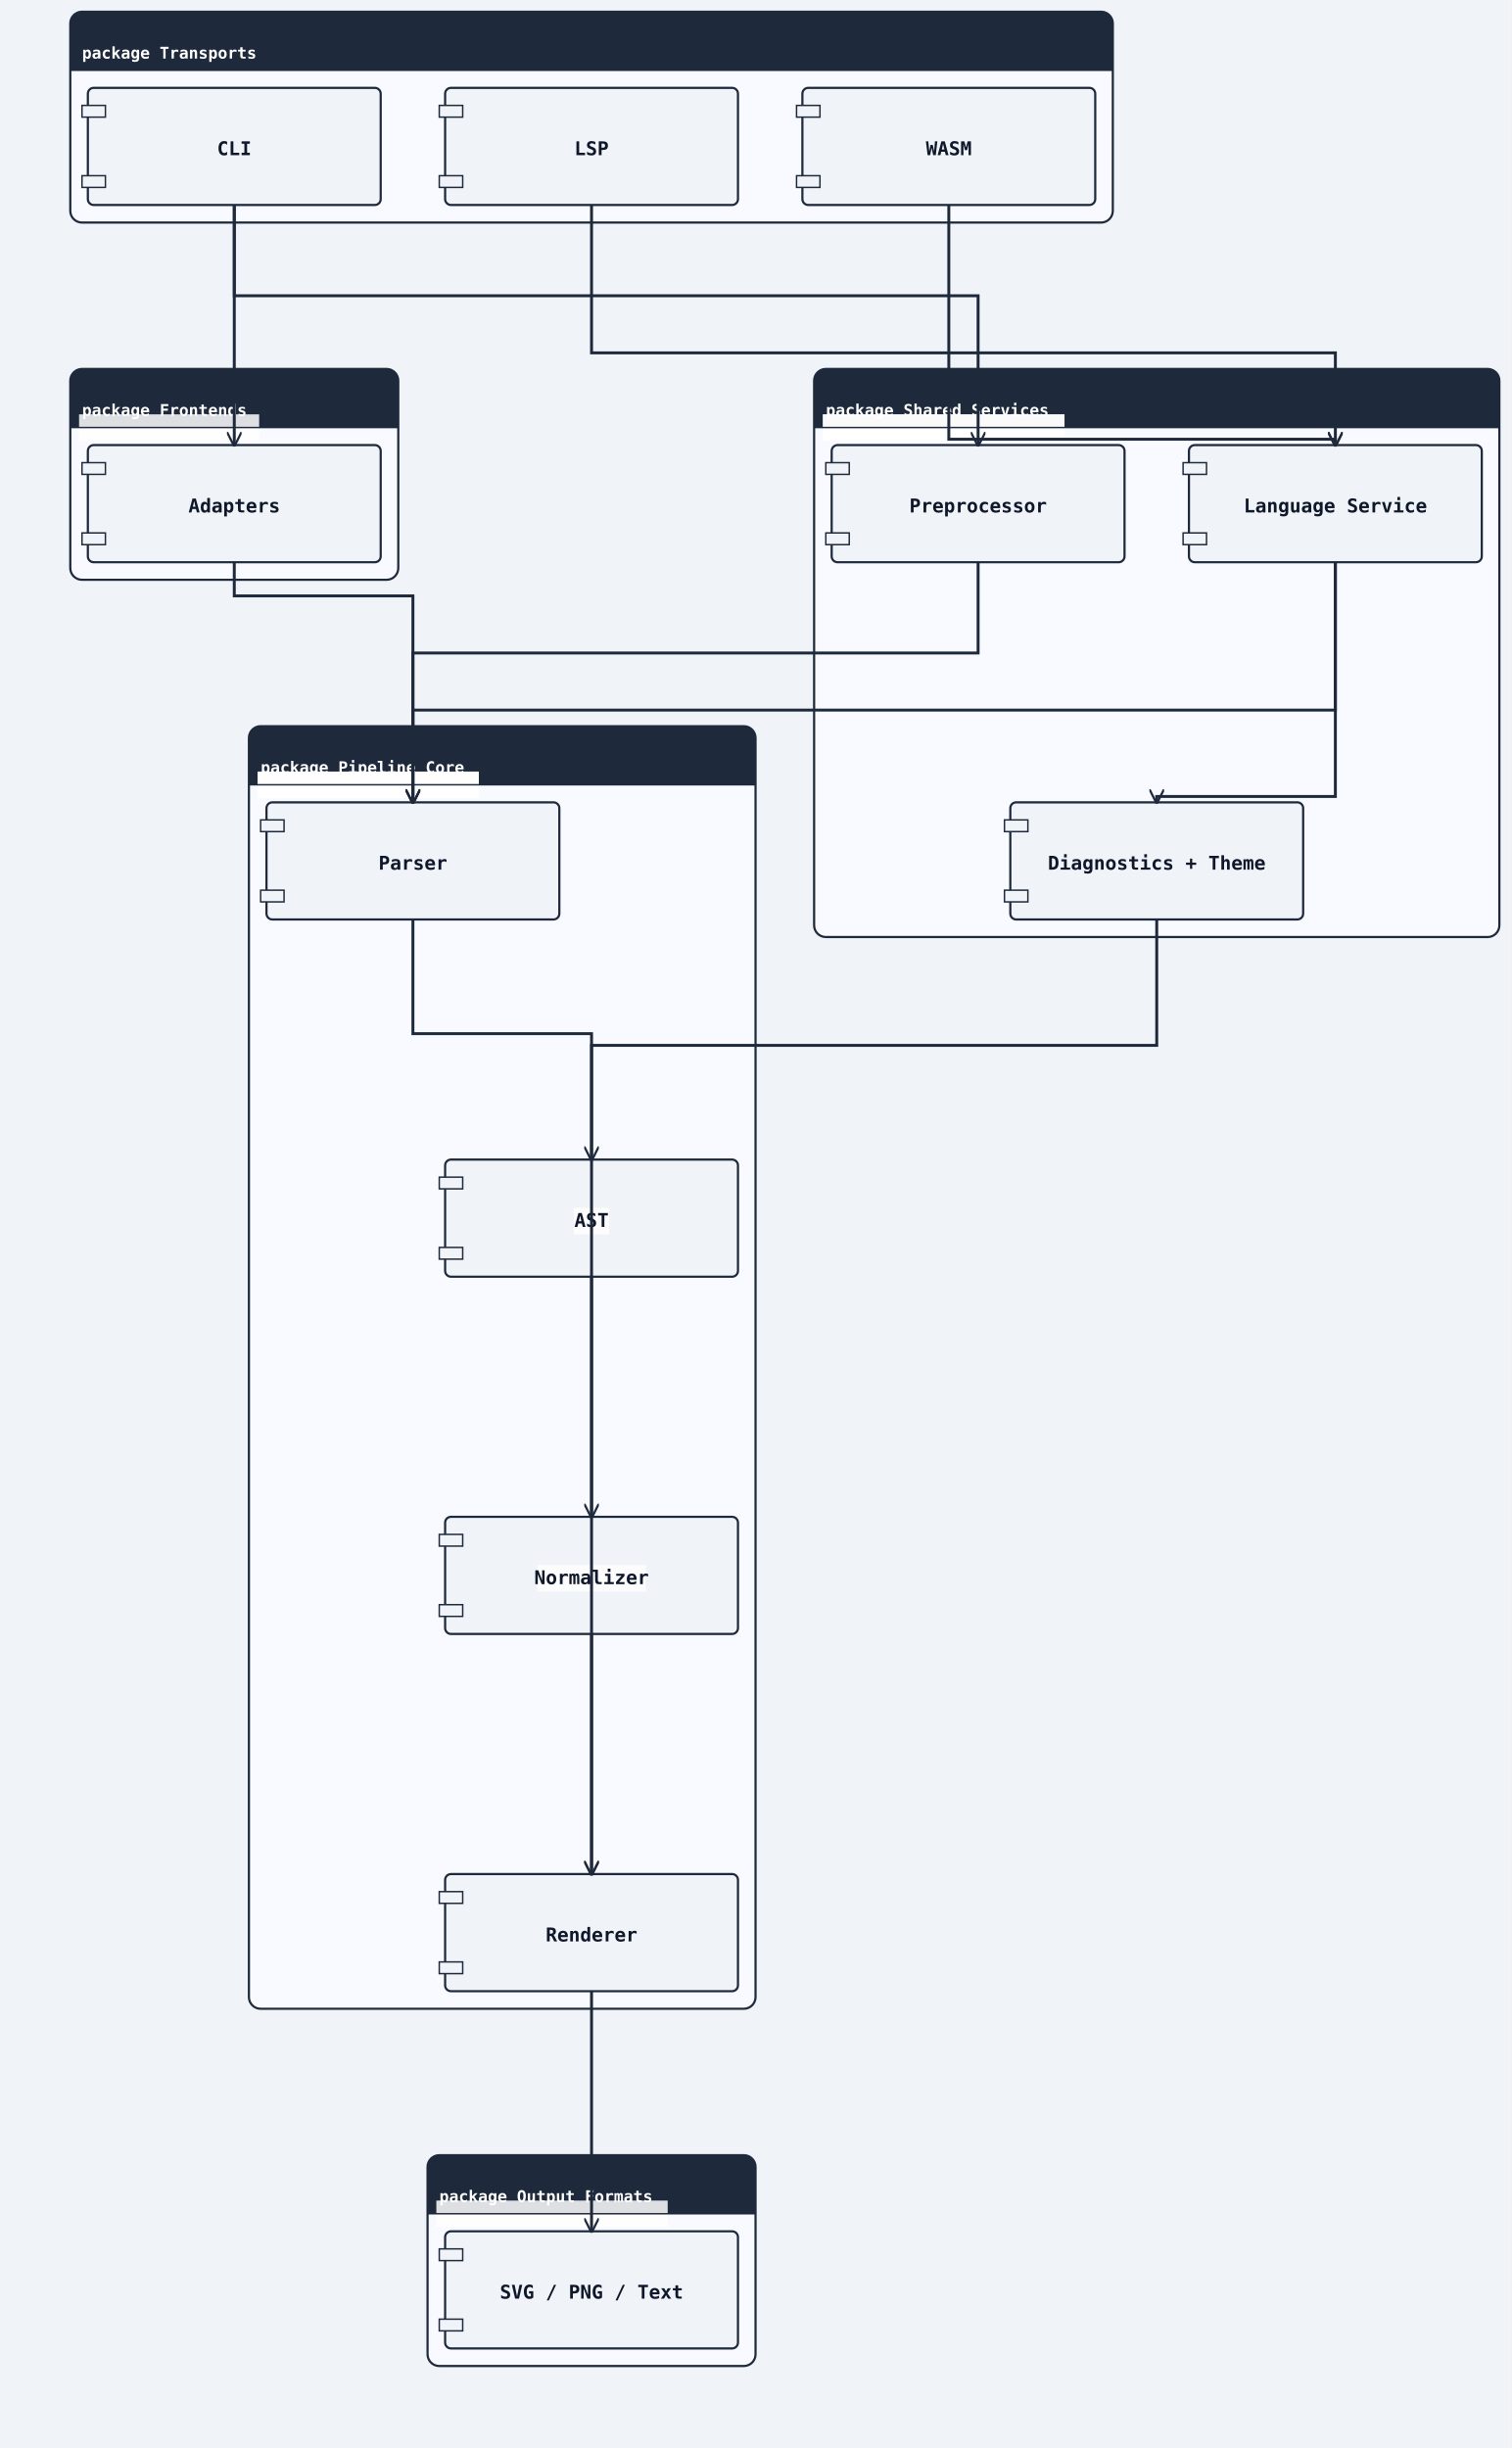
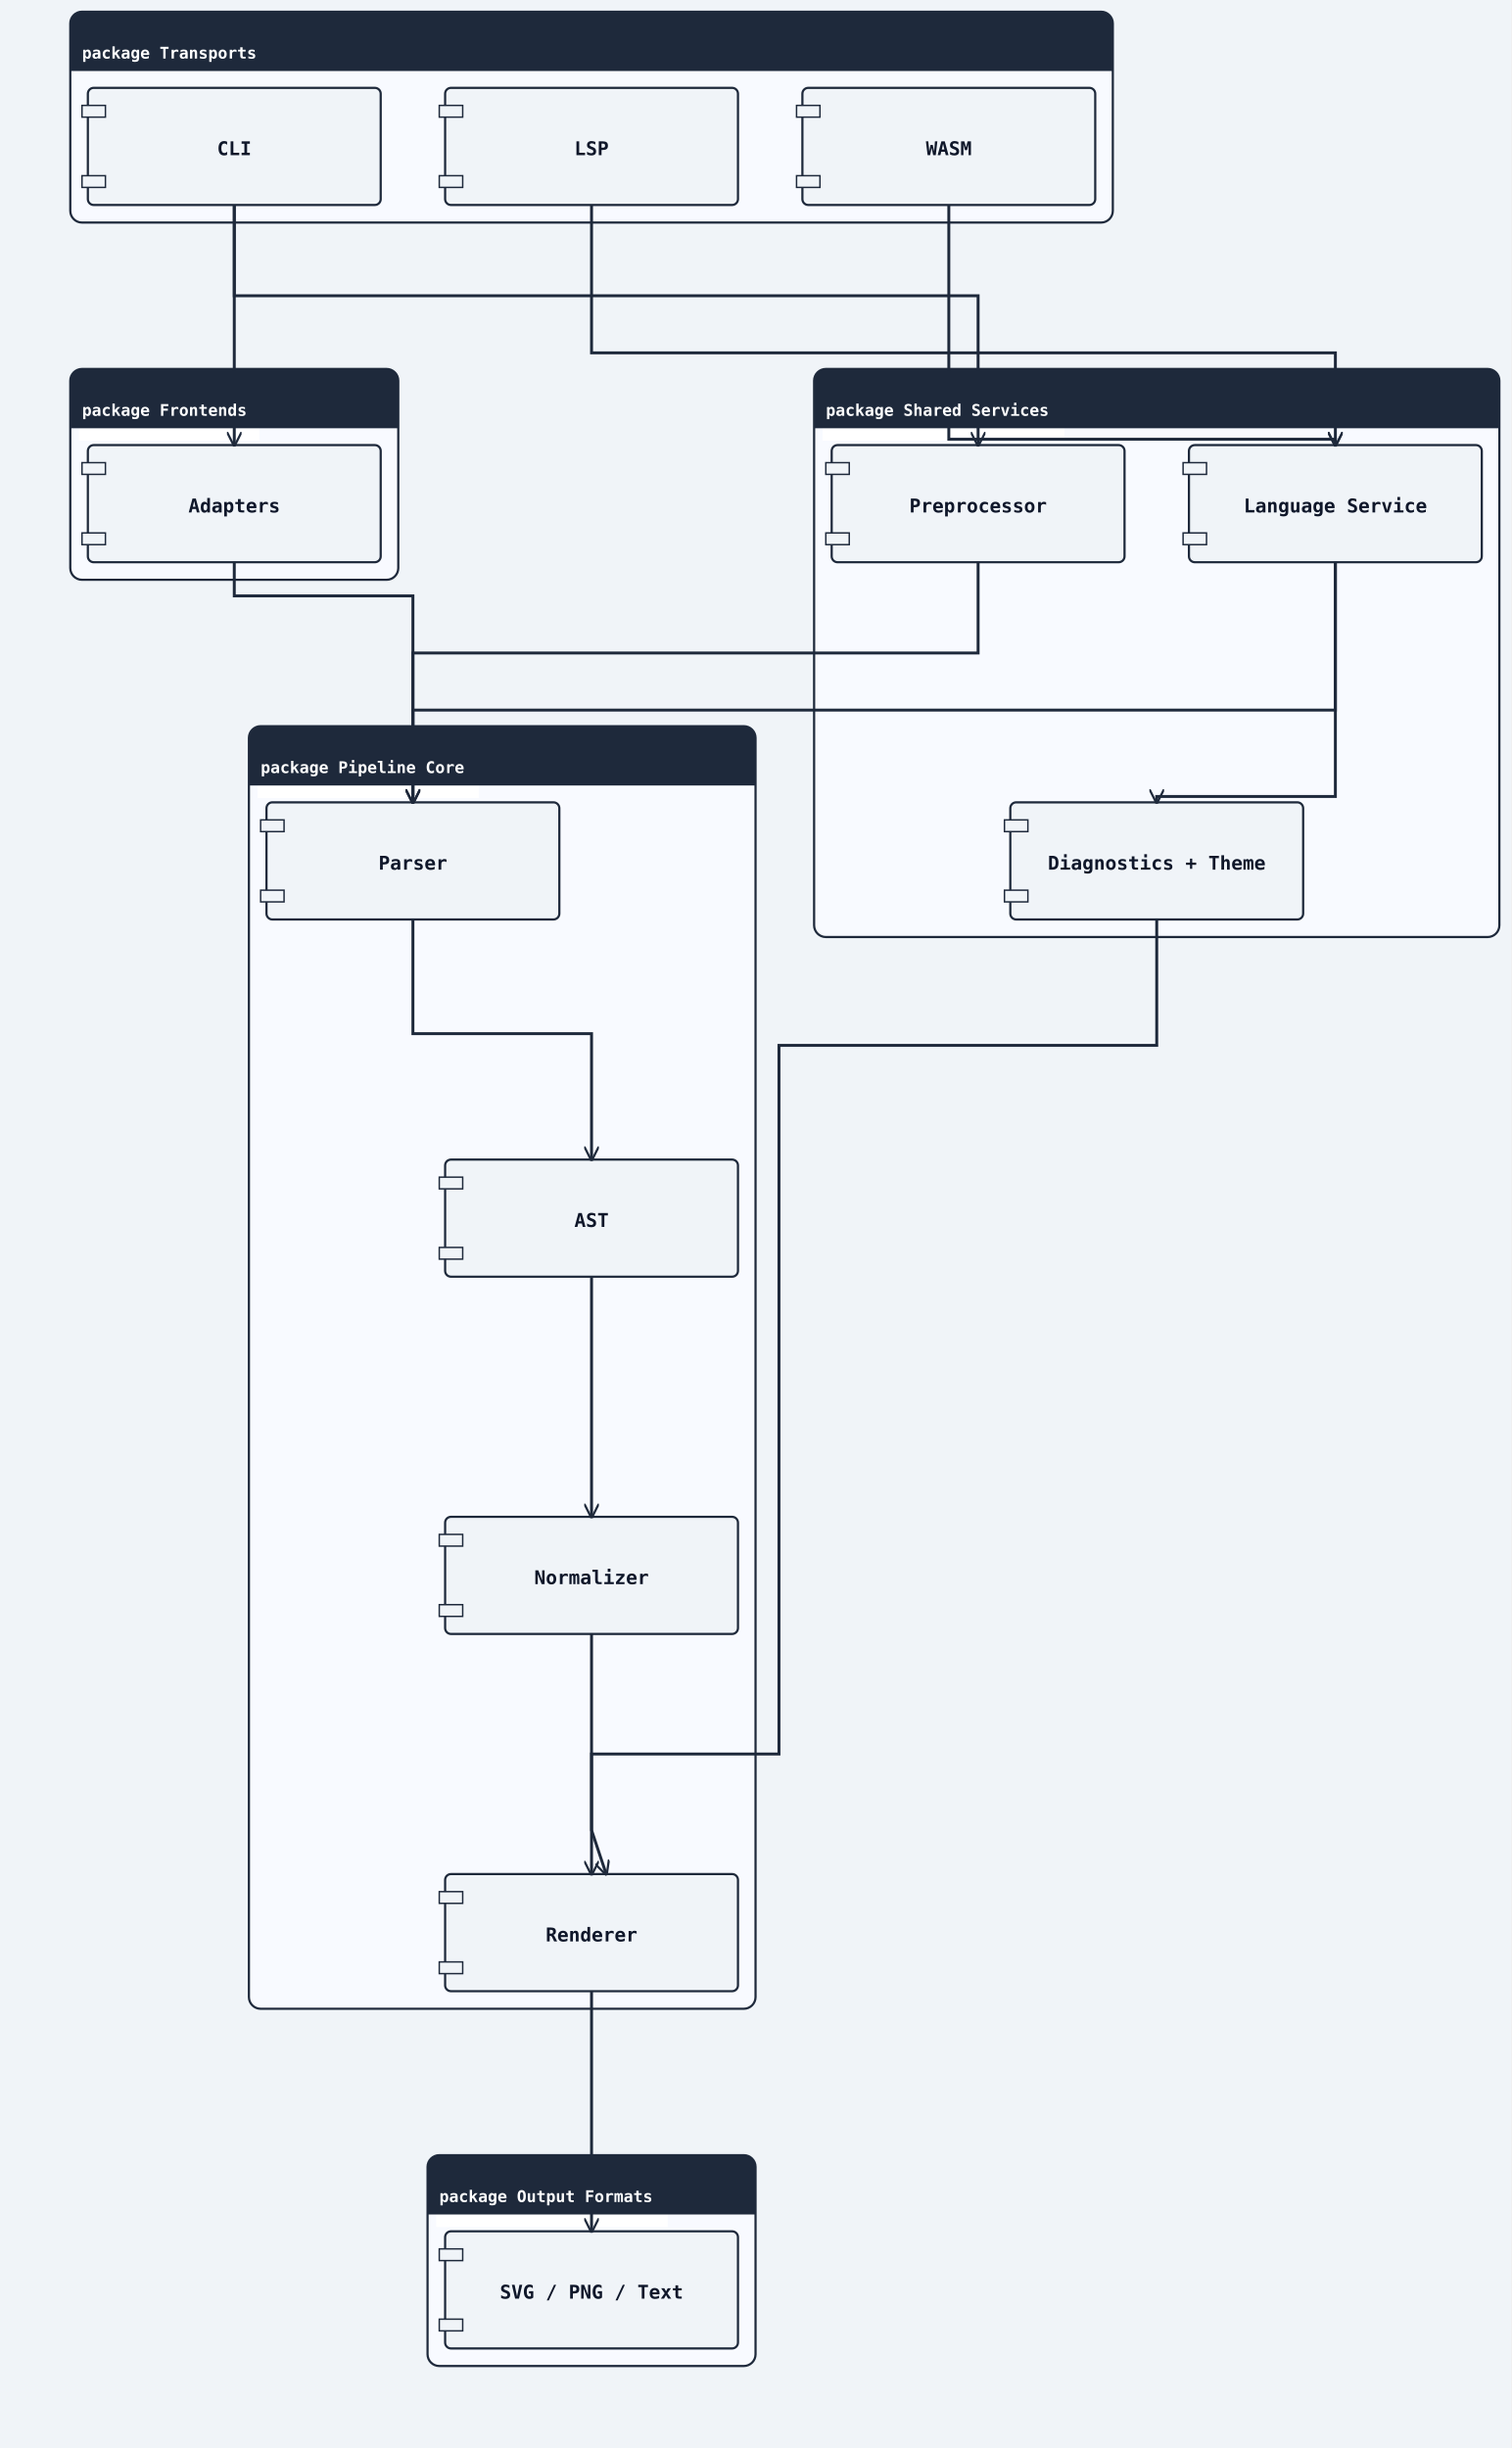
<svg xmlns="http://www.w3.org/2000/svg" width="1032" height="1672" viewBox="0 0 1032 1672">
  <rect width="100%" height="100%" fill="#f0f4f8" />
  <defs>
    <marker id="arrow-open" viewBox="0 0 10 10" refX="9" refY="5" markerWidth="10" markerHeight="10" markerUnits="userSpaceOnUse" orient="auto-start-reverse">
      <path d="M0,0 L10,5 L0,10" fill="none" stroke="#1e293b" stroke-width="1.5" />
    </marker>
    <marker id="arrow-triangle" viewBox="0 0 12 12" refX="11" refY="6" markerWidth="12" markerHeight="12" markerUnits="userSpaceOnUse" orient="auto-start-reverse">
      <polygon points="0,0 12,6 0,12" fill="#ffffff" stroke="#1e293b" stroke-width="1.5" fill-rule="nonzero" />
    </marker>
    <marker id="arrow-diamond-filled" viewBox="0 0 14 10" refX="13" refY="5" markerWidth="14" markerHeight="10" markerUnits="userSpaceOnUse" orient="auto-start-reverse">
      <path d="M0,5 L7,0 L14,5 L7,10 z" fill="#1e293b" stroke="#1e293b" stroke-width="1" />
    </marker>
    <marker id="arrow-diamond-open" viewBox="0 0 14 10" refX="13" refY="5" markerWidth="14" markerHeight="10" markerUnits="userSpaceOnUse" orient="auto-start-reverse">
      <path d="M0,5 L7,0 L14,5 L7,10 z" fill="#ffffff" stroke="#1e293b" stroke-width="1" />
    </marker>
    <marker id="arrow-double-open" viewBox="0 0 16 12" refX="15" refY="6" markerWidth="16" markerHeight="12" markerUnits="userSpaceOnUse" orient="auto-start-reverse">
      <path d="M0,1 L8,6 L0,11 M7,1 L15,6 L7,11" fill="none" stroke="#1e293b" stroke-width="1.5" stroke-linejoin="round" />
    </marker>
    <marker id="arrow-circle-open" viewBox="0 0 12 12" refX="11" refY="6" markerWidth="12" markerHeight="12" markerUnits="userSpaceOnUse" orient="auto-start-reverse">
      <circle cx="6" cy="6" r="4" fill="#ffffff" stroke="#1e293b" stroke-width="1.5" />
    </marker>
    <marker id="arrow-circle-filled" viewBox="0 0 12 12" refX="11" refY="6" markerWidth="12" markerHeight="12" markerUnits="userSpaceOnUse" orient="auto-start-reverse">
      <circle cx="6" cy="6" r="4" fill="#1e293b" stroke="#1e293b" stroke-width="1.5" />
    </marker>
    <marker id="arrow-triangle-filled" viewBox="0 0 12 12" refX="11" refY="6" markerWidth="12" markerHeight="12" markerUnits="userSpaceOnUse" orient="auto-start-reverse">
      <polygon points="0,0 12,6 0,12" fill="#1e293b" stroke="#1e293b" stroke-width="1.5" />
    </marker>
    <marker id="arrow-box-filled" viewBox="0 0 12 12" refX="11" refY="6" markerWidth="12" markerHeight="12" markerUnits="userSpaceOnUse" orient="auto-start-reverse">
      <rect x="2" y="2" width="8" height="8" fill="#1e293b" stroke="#1e293b" stroke-width="1.5" />
    </marker>
    <marker id="arrow-plus" viewBox="0 0 12 12" refX="11" refY="6" markerWidth="12" markerHeight="12" markerUnits="userSpaceOnUse" orient="auto-start-reverse">
      <path d="M6,1 L6,11 M1,6 L11,6" fill="none" stroke="#1e293b" stroke-width="1.8" stroke-linecap="round" />
    </marker>
    <marker id="arrow-slash" viewBox="0 0 12 12" refX="10" refY="6" markerWidth="12" markerHeight="12" markerUnits="userSpaceOnUse" orient="auto-start-reverse">
      <path d="M3,2 L9,10" fill="none" stroke="#1e293b" stroke-width="1.8" stroke-linecap="round" />
    </marker>
    <marker id="arrow-cross" viewBox="0 0 12 12" refX="11" refY="6" markerWidth="12" markerHeight="12" markerUnits="userSpaceOnUse" orient="auto-start-reverse">
      <path d="M2,2 L10,10 M10,2 L2,10" fill="none" stroke="#1e293b" stroke-width="1.8" stroke-linecap="round" />
    </marker>
    <marker id="arrow-bracket-open" viewBox="0 0 12 14" refX="11" refY="7" markerWidth="12" markerHeight="14" markerUnits="userSpaceOnUse" orient="auto-start-reverse">
      <path d="M10,1 L4,1 L4,13 L10,13" fill="none" stroke="#1e293b" stroke-width="1.8" stroke-linecap="round" stroke-linejoin="round" />
    </marker>
  </defs>
  <marker id="arrow-ie-one" viewBox="0 0 24 16" refX="22" refY="8" markerWidth="24" markerHeight="16" markerUnits="userSpaceOnUse" orient="auto-start-reverse">
    <path d="M16,2 L16,14" fill="none" stroke="#1e293b" stroke-width="1.8" stroke-linecap="round" />
  </marker>
  <marker id="arrow-ie-zero-one" viewBox="0 0 30 16" refX="28" refY="8" markerWidth="30" markerHeight="16" markerUnits="userSpaceOnUse" orient="auto-start-reverse">
    <circle cx="10" cy="8" r="4" fill="#ffffff" stroke="#1e293b" stroke-width="1.5" />
    <path d="M20,2 L20,14" fill="none" stroke="#1e293b" stroke-width="1.8" stroke-linecap="round" />
  </marker>
  <marker id="arrow-ie-zero-many" viewBox="0 0 34 18" refX="32" refY="9" markerWidth="34" markerHeight="18" markerUnits="userSpaceOnUse" orient="auto-start-reverse">
    <circle cx="8" cy="9" r="4" fill="#ffffff" stroke="#1e293b" stroke-width="1.5" />
    <path d="M18,9 L31,2 M18,9 L31,9 M18,9 L31,16" fill="none" stroke="#1e293b" stroke-width="1.7" stroke-linecap="round" />
  </marker>
  <marker id="arrow-ie-one-many" viewBox="0 0 34 18" refX="32" refY="9" markerWidth="34" markerHeight="18" markerUnits="userSpaceOnUse" orient="auto-start-reverse">
    <path d="M8,2 L8,16 M18,9 L31,2 M18,9 L31,9 M18,9 L31,16" fill="none" stroke="#1e293b" stroke-width="1.7" stroke-linecap="round" />
  </marker>
  <rect class="uml-group-frame" data-uml-group="Transports" x="48" y="8" width="712" height="144" rx="8" ry="8" fill="#f8faff" stroke="#1e293b" stroke-width="1.5" />
  <rect x="48" y="8" width="712" height="40" rx="8" ry="8" fill="#1e293b" stroke="none" />
  <rect x="48" y="40" width="712" height="8" fill="#1e293b" stroke="none" />
  <text x="56" y="40" font-family="monospace" font-size="11" font-weight="600" fill="#ffffff">package Transports</text>
  <line x1="48" y1="48" x2="760" y2="48" stroke="#1e293b" stroke-width="1" />
  <rect class="uml-group-frame" data-uml-group="Frontends" x="48" y="252" width="224" height="144" rx="8" ry="8" fill="#f8faff" stroke="#1e293b" stroke-width="1.5" />
  <rect x="48" y="252" width="224" height="40" rx="8" ry="8" fill="#1e293b" stroke="none" />
  <rect x="48" y="284" width="224" height="8" fill="#1e293b" stroke="none" />
  <rect class="uml-edge-label-bg" data-uml-label-role="edge-background" x="54" y="283" width="123" height="18" fill="white" opacity="0.85" />
+   <rect class="uml-edge-label-bg" data-uml-label-role="edge-background" x="54" y="283" width="123" height="18" fill="white" opacity="0.85" />
  <text x="56" y="284" font-family="monospace" font-size="11" font-weight="600" fill="#ffffff">package Frontends</text>
  <line x1="48" y1="292" x2="272" y2="292" stroke="#1e293b" stroke-width="1" />
  <rect class="uml-group-frame" data-uml-group="Shared Services" x="556" y="252" width="468" height="388" rx="8" ry="8" fill="#f8faff" stroke="#1e293b" stroke-width="1.5" />
  <rect x="556" y="252" width="468" height="40" rx="8" ry="8" fill="#1e293b" stroke="none" />
  <rect x="556" y="284" width="468" height="8" fill="#1e293b" stroke="none" />
+   <rect class="uml-edge-label-bg" data-uml-label-role="edge-background" x="562" y="283" width="165" height="18" fill="white" opacity="0.85" />
+   <rect class="uml-edge-label-bg" data-uml-label-role="edge-background" x="562" y="283" width="165" height="18" fill="white" opacity="0.85" />
  <rect class="uml-edge-label-bg" data-uml-label-role="edge-background" x="562" y="283" width="165" height="18" fill="white" opacity="0.85" />
  <rect class="uml-edge-label-bg" data-uml-label-role="edge-background" x="562" y="283" width="165" height="18" fill="white" opacity="0.85" />
  <text x="564" y="284" font-family="monospace" font-size="11" font-weight="600" fill="#ffffff">package Shared Services</text>
  <line x1="556" y1="292" x2="1024" y2="292" stroke="#1e293b" stroke-width="1" />
  <rect class="uml-group-frame" data-uml-group="Pipeline Core" x="170" y="496" width="346" height="876" rx="8" ry="8" fill="#f8faff" stroke="#1e293b" stroke-width="1.5" />
  <rect x="170" y="496" width="346" height="40" rx="8" ry="8" fill="#1e293b" stroke="none" />
  <rect x="170" y="528" width="346" height="8" fill="#1e293b" stroke="none" />
  <rect class="uml-edge-label-bg" data-uml-label-role="edge-background" x="176" y="527" width="151" height="18" fill="white" opacity="0.85" />
  <rect class="uml-edge-label-bg" data-uml-label-role="edge-background" x="176" y="527" width="151" height="18" fill="white" opacity="0.85" />
  <rect class="uml-edge-label-bg" data-uml-label-role="edge-background" x="176" y="527" width="151" height="18" fill="white" opacity="0.85" />
+   <rect class="uml-edge-label-bg" data-uml-label-role="edge-background" x="176" y="527" width="151" height="18" fill="white" opacity="0.85" />
+   <rect class="uml-edge-label-bg" data-uml-label-role="edge-background" x="176" y="527" width="151" height="18" fill="white" opacity="0.85" />
+   <rect class="uml-edge-label-bg" data-uml-label-role="edge-background" x="176" y="527" width="151" height="18" fill="white" opacity="0.85" />
  <text x="178" y="528" font-family="monospace" font-size="11" font-weight="600" fill="#ffffff">package Pipeline Core</text>
  <line x1="170" y1="536" x2="516" y2="536" stroke="#1e293b" stroke-width="1" />
  <rect class="uml-group-frame" data-uml-group="Output Formats" x="292" y="1472" width="224" height="144" rx="8" ry="8" fill="#f8faff" stroke="#1e293b" stroke-width="1.5" />
  <rect x="292" y="1472" width="224" height="40" rx="8" ry="8" fill="#1e293b" stroke="none" />
  <rect x="292" y="1504" width="224" height="8" fill="#1e293b" stroke="none" />
+   <rect class="uml-edge-label-bg" data-uml-label-role="edge-background" x="298" y="1503" width="158" height="18" fill="white" opacity="0.85" />
  <rect class="uml-edge-label-bg" data-uml-label-role="edge-background" x="298" y="1503" width="158" height="18" fill="white" opacity="0.85" />
  <text x="300" y="1504" font-family="monospace" font-size="11" font-weight="600" fill="#ffffff">package Output Formats</text>
  <line x1="292" y1="1512" x2="516" y2="1512" stroke="#1e293b" stroke-width="1" />
  <rect class="uml-node uml-component" data-uml-kind="component" x="60" y="60" width="200" height="80" rx="4" ry="4" fill="#f0f4f8" stroke="#1e293b" stroke-width="1.5" />
  <rect x="56" y="72" width="16" height="8" fill="#f0f4f8" stroke="#1e293b" stroke-width="1" />
  <rect x="56" y="120" width="16" height="8" fill="#f0f4f8" stroke="#1e293b" stroke-width="1" />
  <text x="160" y="106" text-anchor="middle" font-family="monospace" font-size="13" font-weight="600" fill="#0f172a">CLI</text>
  <rect class="uml-node uml-component" data-uml-kind="component" x="304" y="60" width="200" height="80" rx="4" ry="4" fill="#f0f4f8" stroke="#1e293b" stroke-width="1.5" />
  <rect x="300" y="72" width="16" height="8" fill="#f0f4f8" stroke="#1e293b" stroke-width="1" />
  <rect x="300" y="120" width="16" height="8" fill="#f0f4f8" stroke="#1e293b" stroke-width="1" />
  <text x="404" y="106" text-anchor="middle" font-family="monospace" font-size="13" font-weight="600" fill="#0f172a">LSP</text>
  <rect class="uml-node uml-component" data-uml-kind="component" x="548" y="60" width="200" height="80" rx="4" ry="4" fill="#f0f4f8" stroke="#1e293b" stroke-width="1.5" />
  <rect x="544" y="72" width="16" height="8" fill="#f0f4f8" stroke="#1e293b" stroke-width="1" />
  <rect x="544" y="120" width="16" height="8" fill="#f0f4f8" stroke="#1e293b" stroke-width="1" />
  <text x="648" y="106" text-anchor="middle" font-family="monospace" font-size="13" font-weight="600" fill="#0f172a">WASM</text>
  <rect class="uml-node uml-component" data-uml-kind="component" x="60" y="304" width="200" height="80" rx="4" ry="4" fill="#f0f4f8" stroke="#1e293b" stroke-width="1.5" />
  <rect x="56" y="316" width="16" height="8" fill="#f0f4f8" stroke="#1e293b" stroke-width="1" />
  <rect x="56" y="364" width="16" height="8" fill="#f0f4f8" stroke="#1e293b" stroke-width="1" />
  <text x="160" y="350" text-anchor="middle" font-family="monospace" font-size="13" font-weight="600" fill="#0f172a">Adapters</text>
  <rect class="uml-node uml-component" data-uml-kind="component" x="568" y="304" width="200" height="80" rx="4" ry="4" fill="#f0f4f8" stroke="#1e293b" stroke-width="1.5" />
  <rect x="564" y="316" width="16" height="8" fill="#f0f4f8" stroke="#1e293b" stroke-width="1" />
  <rect x="564" y="364" width="16" height="8" fill="#f0f4f8" stroke="#1e293b" stroke-width="1" />
  <text x="668" y="350" text-anchor="middle" font-family="monospace" font-size="13" font-weight="600" fill="#0f172a">Preprocessor</text>
  <rect class="uml-node uml-component" data-uml-kind="component" x="812" y="304" width="200" height="80" rx="4" ry="4" fill="#f0f4f8" stroke="#1e293b" stroke-width="1.5" />
  <rect x="808" y="316" width="16" height="8" fill="#f0f4f8" stroke="#1e293b" stroke-width="1" />
  <rect x="808" y="364" width="16" height="8" fill="#f0f4f8" stroke="#1e293b" stroke-width="1" />
  <text x="912" y="350" text-anchor="middle" font-family="monospace" font-size="13" font-weight="600" fill="#0f172a">Language Service</text>
  <rect class="uml-node uml-component" data-uml-kind="component" x="690" y="548" width="200" height="80" rx="4" ry="4" fill="#f0f4f8" stroke="#1e293b" stroke-width="1.5" />
  <rect x="686" y="560" width="16" height="8" fill="#f0f4f8" stroke="#1e293b" stroke-width="1" />
  <rect x="686" y="608" width="16" height="8" fill="#f0f4f8" stroke="#1e293b" stroke-width="1" />
  <text x="790" y="594" text-anchor="middle" font-family="monospace" font-size="13" font-weight="600" fill="#0f172a">Diagnostics + Theme</text>
  <rect class="uml-node uml-component" data-uml-kind="component" x="182" y="548" width="200" height="80" rx="4" ry="4" fill="#f0f4f8" stroke="#1e293b" stroke-width="1.5" />
  <rect x="178" y="560" width="16" height="8" fill="#f0f4f8" stroke="#1e293b" stroke-width="1" />
  <rect x="178" y="608" width="16" height="8" fill="#f0f4f8" stroke="#1e293b" stroke-width="1" />
  <text x="282" y="594" text-anchor="middle" font-family="monospace" font-size="13" font-weight="600" fill="#0f172a">Parser</text>
  <rect class="uml-node uml-component" data-uml-kind="component" x="304" y="792" width="200" height="80" rx="4" ry="4" fill="#f0f4f8" stroke="#1e293b" stroke-width="1.5" />
  <rect x="300" y="804" width="16" height="8" fill="#f0f4f8" stroke="#1e293b" stroke-width="1" />
  <rect x="300" y="852" width="16" height="8" fill="#f0f4f8" stroke="#1e293b" stroke-width="1" />
-   <rect class="uml-edge-label-bg" data-uml-label-role="edge-background" x="392" y="825" width="24" height="18" fill="white" opacity="0.85" />
  <text x="404" y="838" text-anchor="middle" font-family="monospace" font-size="13" font-weight="600" fill="#0f172a">AST</text>
  <rect class="uml-node uml-component" data-uml-kind="component" x="304" y="1036" width="200" height="80" rx="4" ry="4" fill="#f0f4f8" stroke="#1e293b" stroke-width="1.5" />
  <rect x="300" y="1048" width="16" height="8" fill="#f0f4f8" stroke="#1e293b" stroke-width="1" />
  <rect x="300" y="1096" width="16" height="8" fill="#f0f4f8" stroke="#1e293b" stroke-width="1" />
-   <rect class="uml-edge-label-bg" data-uml-label-role="edge-background" x="367" y="1069" width="74" height="18" fill="white" opacity="0.85" />
  <text x="404" y="1082" text-anchor="middle" font-family="monospace" font-size="13" font-weight="600" fill="#0f172a">Normalizer</text>
  <rect class="uml-node uml-component" data-uml-kind="component" x="304" y="1280" width="200" height="80" rx="4" ry="4" fill="#f0f4f8" stroke="#1e293b" stroke-width="1.5" />
  <rect x="300" y="1292" width="16" height="8" fill="#f0f4f8" stroke="#1e293b" stroke-width="1" />
  <rect x="300" y="1340" width="16" height="8" fill="#f0f4f8" stroke="#1e293b" stroke-width="1" />
  <text x="404" y="1326" text-anchor="middle" font-family="monospace" font-size="13" font-weight="600" fill="#0f172a">Renderer</text>
  <rect class="uml-node uml-component" data-uml-kind="component" x="304" y="1524" width="200" height="80" rx="4" ry="4" fill="#f0f4f8" stroke="#1e293b" stroke-width="1.5" />
  <rect x="300" y="1536" width="16" height="8" fill="#f0f4f8" stroke="#1e293b" stroke-width="1" />
  <rect x="300" y="1584" width="16" height="8" fill="#f0f4f8" stroke="#1e293b" stroke-width="1" />
  <text x="404" y="1570" text-anchor="middle" font-family="monospace" font-size="13" font-weight="600" fill="#0f172a">SVG / PNG / Text</text>
  <polyline class="uml-relation" data-uml-from="CLI" data-uml-to="Frontends" data-uml-arrow="--&gt;" points="160,140 160,163 160,304" fill="none" stroke="#1e293b" stroke-width="2" marker-end="url(#arrow-open)" />
  <polyline class="uml-relation" data-uml-from="CLI" data-uml-to="Preproc" data-uml-arrow="--&gt;" points="160,140 160,202 668,202 668,304" fill="none" stroke="#1e293b" stroke-width="2" marker-end="url(#arrow-open)" />
  <polyline class="uml-relation" data-uml-from="LSP" data-uml-to="LangSvc" data-uml-arrow="--&gt;" points="404,140 404,241 912,241 912,304" fill="none" stroke="#1e293b" stroke-width="2" marker-end="url(#arrow-open)" />
  <polyline class="uml-relation" data-uml-from="WASM" data-uml-to="LangSvc" data-uml-arrow="--&gt;" points="648,140 648,300 912,300 912,304" fill="none" stroke="#1e293b" stroke-width="2" marker-end="url(#arrow-open)" />
  <polyline class="uml-relation" data-uml-from="Frontends" data-uml-to="Parser" data-uml-arrow="--&gt;" points="160,384 160,407 282,407 282,548" fill="none" stroke="#1e293b" stroke-width="2" marker-end="url(#arrow-open)" />
  <polyline class="uml-relation" data-uml-from="Preproc" data-uml-to="Parser" data-uml-arrow="--&gt;" points="668,384 668,446 282,446 282,548" fill="none" stroke="#1e293b" stroke-width="2" marker-end="url(#arrow-open)" />
  <polyline class="uml-relation" data-uml-from="LangSvc" data-uml-to="Parser" data-uml-arrow="--&gt;" points="912,384 912,485 282,485 282,548" fill="none" stroke="#1e293b" stroke-width="2" marker-end="url(#arrow-open)" />
  <polyline class="uml-relation" data-uml-from="LangSvc" data-uml-to="RenderSupport" data-uml-arrow="--&gt;" points="912,384 912,544 790,544 790,548" fill="none" stroke="#1e293b" stroke-width="2" marker-end="url(#arrow-open)" />
-   <polyline class="uml-relation" data-uml-from="RenderSupport" data-uml-to="Renderer" data-uml-arrow="--&gt;" points="790,628 790,714 404,714 404,1280" fill="none" stroke="#1e293b" stroke-width="2" marker-end="url(#arrow-open)" />
+   <polyline class="uml-relation" data-uml-from="RenderSupport" data-uml-to="Renderer" data-uml-arrow="--&gt;" points="790,628 790,714 532,714 532,1198 404,1198 404,1280" fill="none" stroke="#1e293b" stroke-width="2" marker-end="url(#arrow-open)" />
  <polyline class="uml-relation" data-uml-from="Parser" data-uml-to="AST" data-uml-arrow="--&gt;" points="282,628 282,706 404,706 404,792" fill="none" stroke="#1e293b" stroke-width="2" marker-end="url(#arrow-open)" />
  <polyline class="uml-relation" data-uml-from="AST" data-uml-to="Normalizer" data-uml-arrow="--&gt;" points="404,872 404,1006 404,1036" fill="none" stroke="#1e293b" stroke-width="2" marker-end="url(#arrow-open)" />
-   <polyline class="uml-relation" data-uml-from="Normalizer" data-uml-to="Renderer" data-uml-arrow="--&gt;" points="404,1116 404,1250 404,1280" fill="none" stroke="#1e293b" stroke-width="2" marker-end="url(#arrow-open)" />
+   <polyline class="uml-relation" data-uml-from="Normalizer" data-uml-to="Renderer" data-uml-arrow="--&gt;" points="404,1116 404,1250 414,1280" fill="none" stroke="#1e293b" stroke-width="2" marker-end="url(#arrow-open)" />
  <polyline class="uml-relation" data-uml-from="Renderer" data-uml-to="Outputs" data-uml-arrow="--&gt;" points="404,1360 404,1442 404,1524" fill="none" stroke="#1e293b" stroke-width="2" marker-end="url(#arrow-open)" />
+   <rect x="48" y="8" width="712" height="40" rx="8" ry="8" fill="#1e293b" stroke="none" />
+   <rect x="48" y="40" width="712" height="8" fill="#1e293b" stroke="none" />
+   <text x="56" y="40" font-family="monospace" font-size="11" font-weight="600" fill="#ffffff">package Transports</text>
+   <rect x="48" y="252" width="224" height="40" rx="8" ry="8" fill="#1e293b" stroke="none" />
+   <rect x="48" y="284" width="224" height="8" fill="#1e293b" stroke="none" />
+   <text x="56" y="284" font-family="monospace" font-size="11" font-weight="600" fill="#ffffff">package Frontends</text>
+   <rect x="556" y="252" width="468" height="40" rx="8" ry="8" fill="#1e293b" stroke="none" />
+   <rect x="556" y="284" width="468" height="8" fill="#1e293b" stroke="none" />
+   <text x="564" y="284" font-family="monospace" font-size="11" font-weight="600" fill="#ffffff">package Shared Services</text>
+   <rect x="170" y="496" width="346" height="40" rx="8" ry="8" fill="#1e293b" stroke="none" />
+   <rect x="170" y="528" width="346" height="8" fill="#1e293b" stroke="none" />
+   <text x="178" y="528" font-family="monospace" font-size="11" font-weight="600" fill="#ffffff">package Pipeline Core</text>
+   <rect x="292" y="1472" width="224" height="40" rx="8" ry="8" fill="#1e293b" stroke="none" />
+   <rect x="292" y="1504" width="224" height="8" fill="#1e293b" stroke="none" />
+   <text x="300" y="1504" font-family="monospace" font-size="11" font-weight="600" fill="#ffffff">package Output Formats</text>
</svg>
